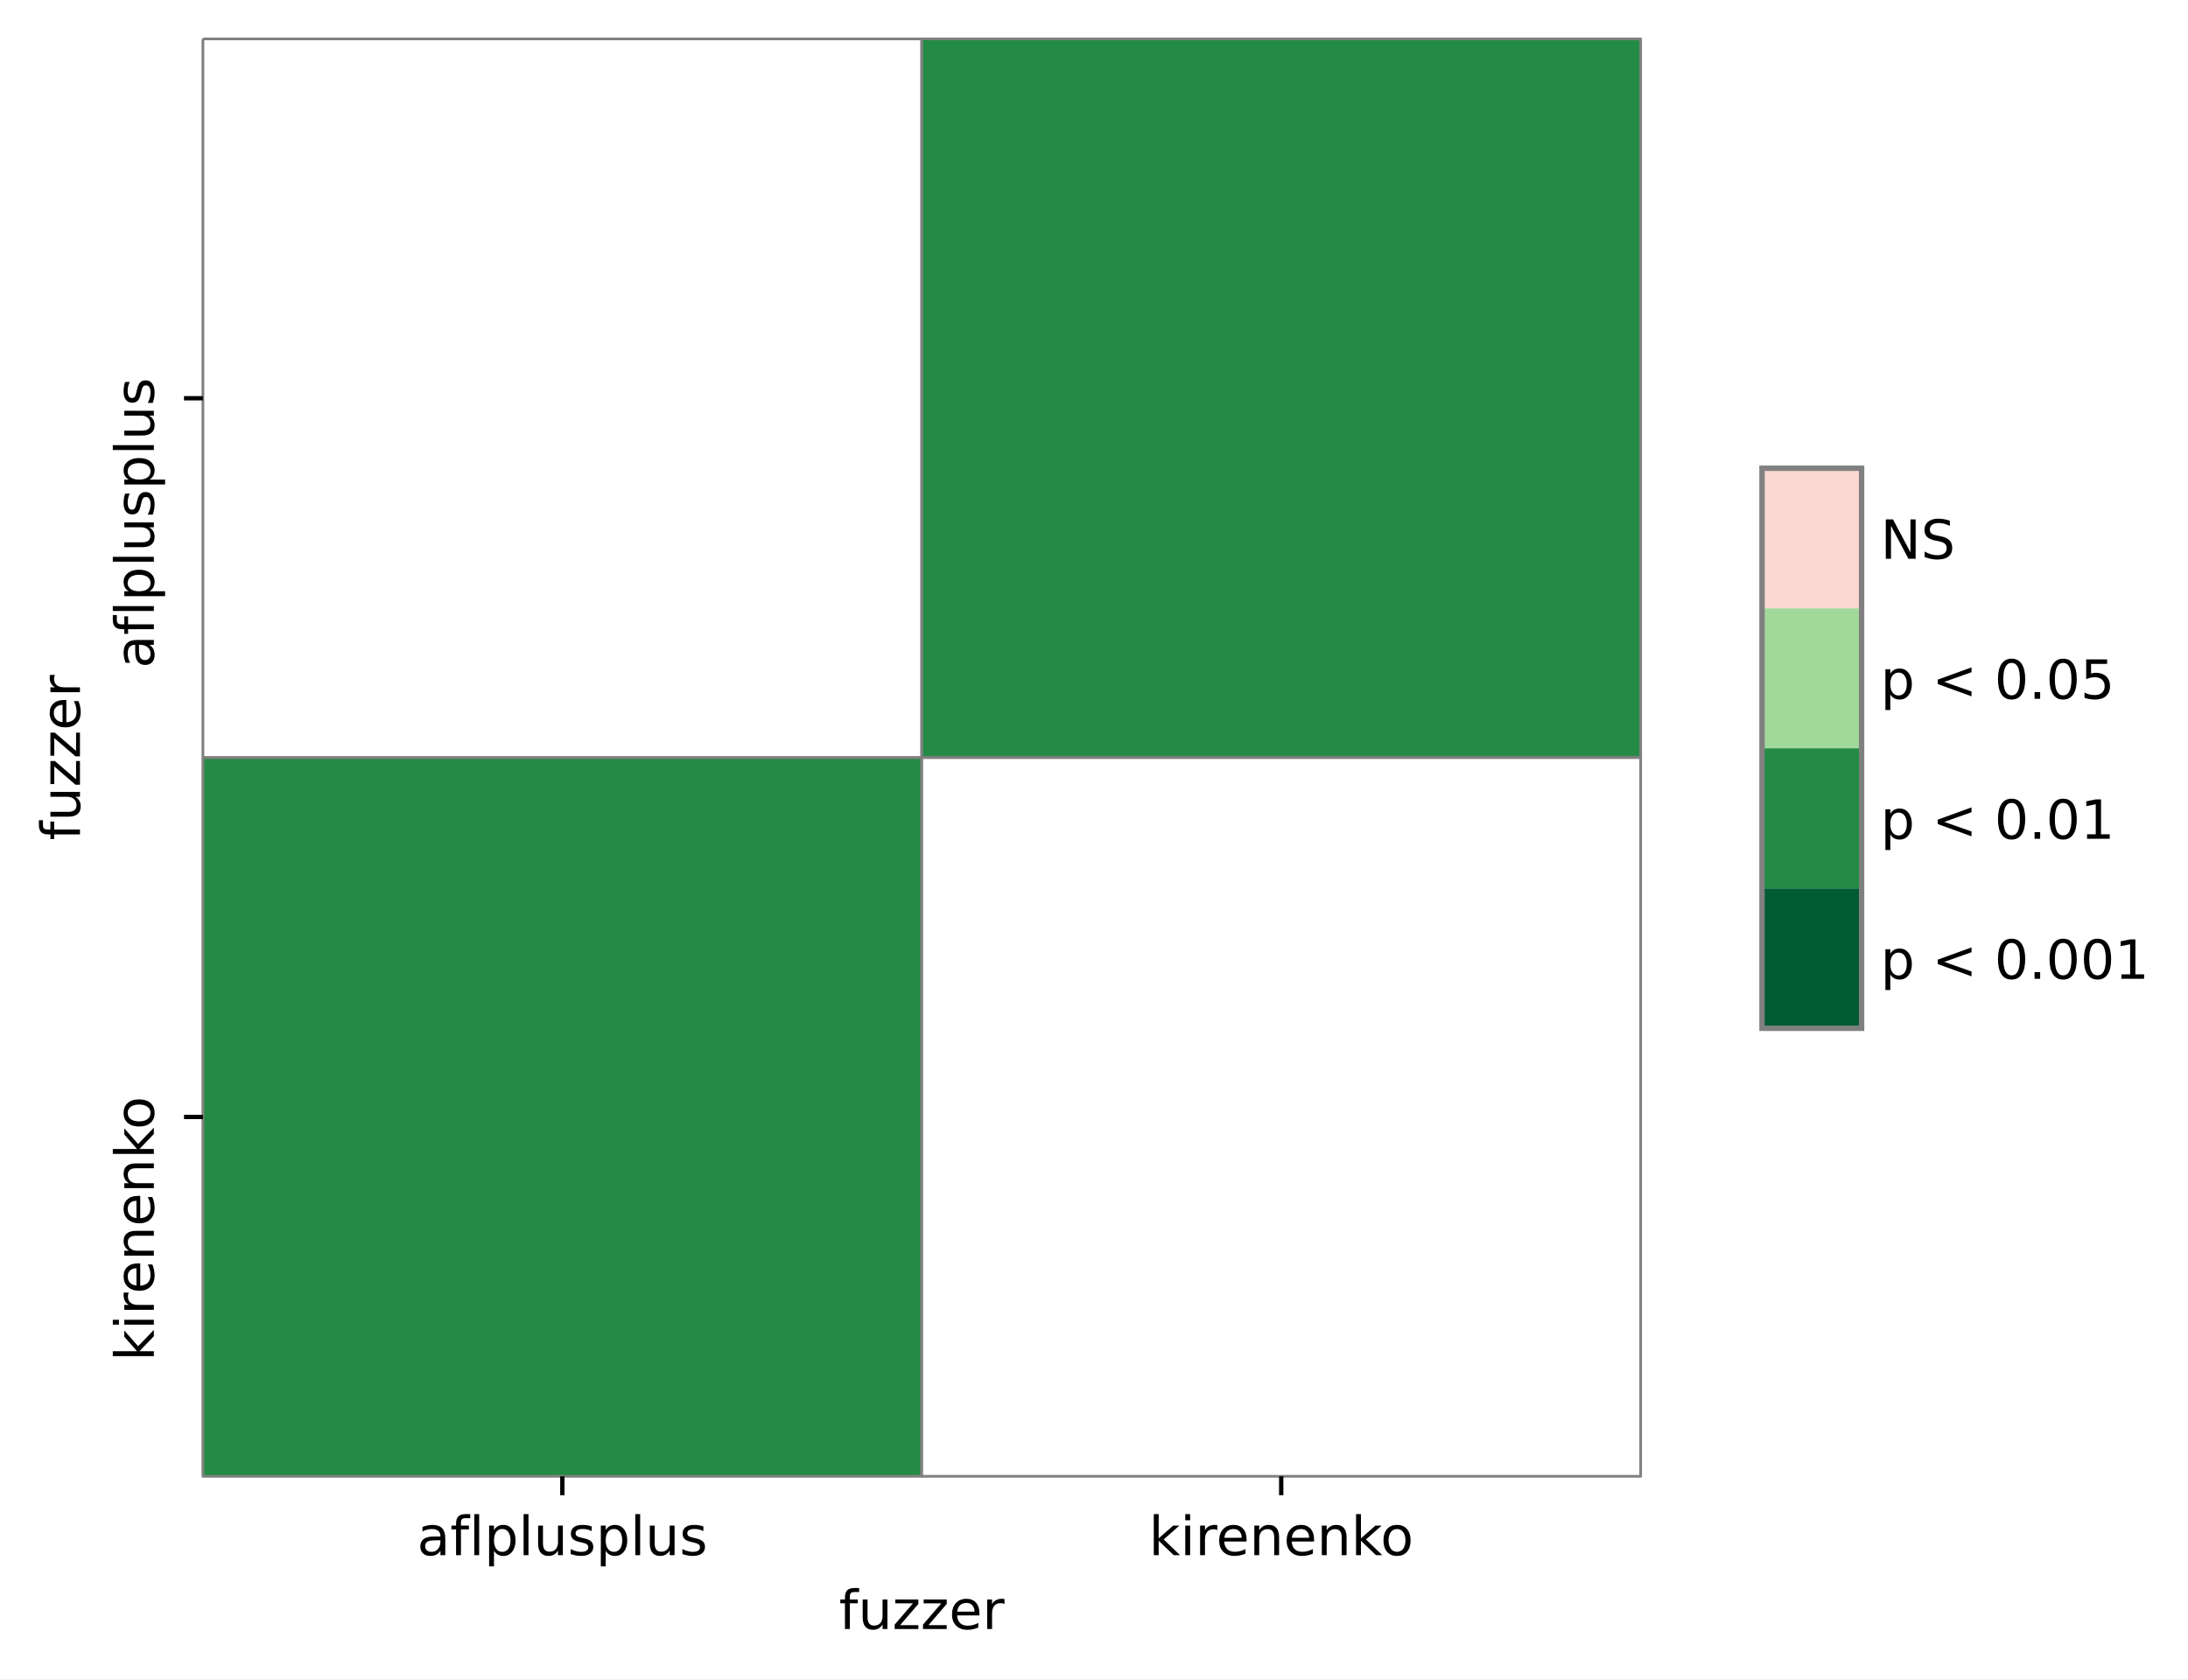
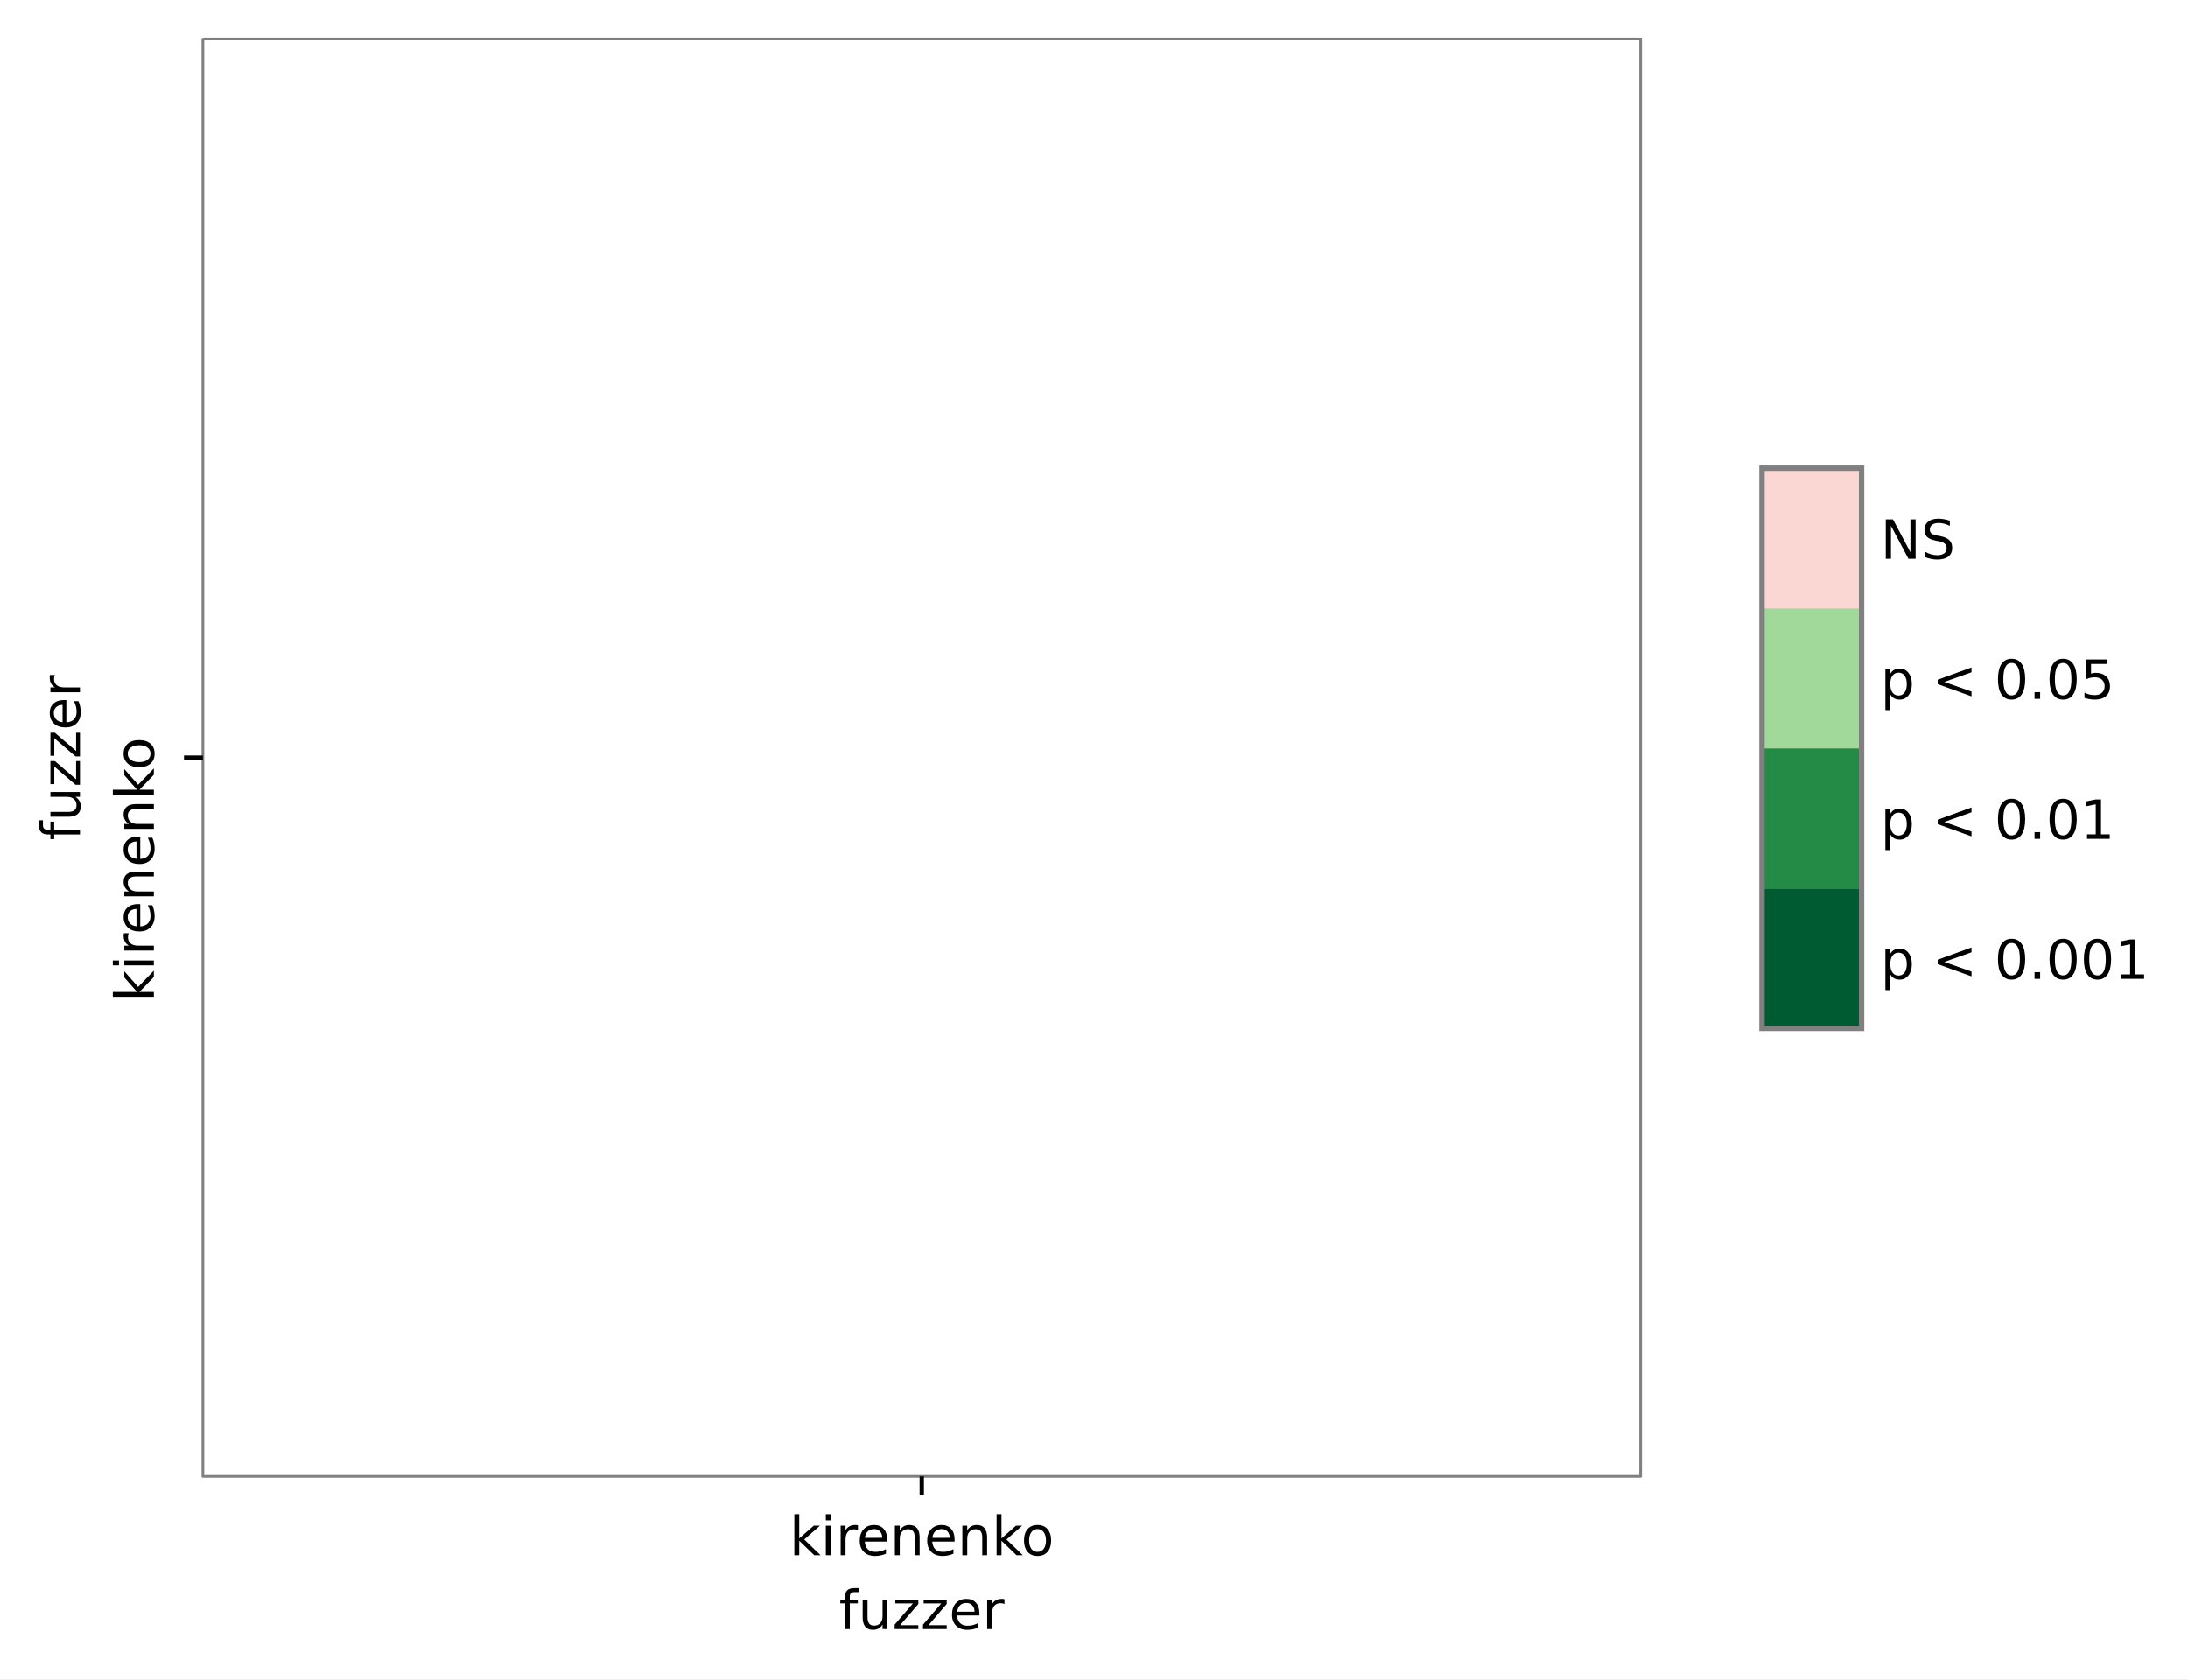
<svg xmlns="http://www.w3.org/2000/svg" xmlns:xlink="http://www.w3.org/1999/xlink" height="310.868pt" version="1.1" viewBox="0 0 404.977 310.868" width="404.977pt">
  <defs>
    <style type="text/css">*{stroke-linecap:butt;stroke-linejoin:round;}</style>
  </defs>
  <g id="figure_1">
    <g id="patch_1">
      <path d="M 0 310.868  L 404.977 310.868  L 404.977 0  L 0 0  z " style="fill:#ffffff;" />
    </g>
    <g id="axes_1">
      <g id="patch_2">
        <path d="M 37.556 273.312  L 303.668 273.312  L 303.668 7.2  L 37.556 7.2  z " style="fill:#ffffff;" />
      </g>
      <g id="QuadMesh_1">
-         <path d="M 37.556 7.2  L 170.612 7.2  L 170.612 140.256  L 37.556 140.256  L 37.556 7.2  " style="fill:#ffffff;stroke:#808080;stroke-width:0.5;" />
-         <path d="M 170.612 7.2  L 303.668 7.2  L 303.668 140.256  L 170.612 140.256  L 170.612 7.2  " style="fill:#238b45;stroke:#808080;stroke-width:0.5;" />
-         <path d="M 37.556 140.256  L 170.612 140.256  L 170.612 273.312  L 37.556 273.312  L 37.556 140.256  " style="fill:#238b45;stroke:#808080;stroke-width:0.5;" />
-         <path d="M 170.612 140.256  L 303.668 140.256  L 303.668 273.312  L 170.612 273.312  L 170.612 140.256  " style="fill:#ffffff;stroke:#808080;stroke-width:0.5;" />
+         <path d="M 37.556 7.2  L 303.668 7.2  L 303.668 273.312  L 37.556 273.312  L 37.556 7.2  " style="fill:#ffffff;stroke:#808080;stroke-width:0.5;" />
      </g>
      <g id="matplotlib.axis_1">
        <g id="xtick_1">
          <g id="line2d_1">
            <defs>
-               <path d="M 0 0  L 0 3.5  " id="mc874658eee" style="stroke:#000000;stroke-width:0.8;" />
+               <path d="M 0 0  L 0 3.5  " id="m690f82dbf1" style="stroke:#000000;stroke-width:0.8;" />
            </defs>
            <g>
-               <use style="stroke:#000000;stroke-width:0.8;" x="104.084" xlink:href="#mc874658eee" y="273.312" />
+               <use style="stroke:#000000;stroke-width:0.8;" x="170.612" xlink:href="#m690f82dbf1" y="273.312" />
            </g>
          </g>
          <g id="text_1">
-             <g transform="translate(77.19753 287.9104)scale(0.1 -0.1)">
-               <defs>
-                 <path d="M 34.281 27.484  Q 23.391 27.484 19.188 25  Q 14.984 22.516 14.984 16.5  Q 14.984 11.719 18.141 8.906  Q 21.297 6.109 26.703 6.109  Q 34.188 6.109 38.703 11.406  Q 43.219 16.703 43.219 25.484  L 43.219 27.484  z M 52.203 31.203  L 52.203 0  L 43.219 0  L 43.219 8.297  Q 40.141 3.328 35.547 0.953  Q 30.953 -1.422 24.312 -1.422  Q 15.922 -1.422 10.953 3.297  Q 6 8.016 6 15.922  Q 6 25.141 12.172 29.828  Q 18.359 34.516 30.609 34.516  L 43.219 34.516  L 43.219 35.406  Q 43.219 41.609 39.141 45  Q 35.062 48.391 27.688 48.391  Q 23 48.391 18.547 47.266  Q 14.109 46.141 10.016 43.891  L 10.016 52.203  Q 14.938 54.109 19.578 55.047  Q 24.219 56 28.609 56  Q 40.484 56 46.344 49.844  Q 52.203 43.703 52.203 31.203  z " id="DejaVuSans-97" />
-                 <path d="M 37.109 75.984  L 37.109 68.5  L 28.516 68.5  Q 23.688 68.5 21.797 66.547  Q 19.922 64.594 19.922 59.516  L 19.922 54.688  L 34.719 54.688  L 34.719 47.703  L 19.922 47.703  L 19.922 0  L 10.891 0  L 10.891 47.703  L 2.297 47.703  L 2.297 54.688  L 10.891 54.688  L 10.891 58.5  Q 10.891 67.625 15.141 71.797  Q 19.391 75.984 28.609 75.984  z " id="DejaVuSans-102" />
-                 <path d="M 9.422 75.984  L 18.406 75.984  L 18.406 0  L 9.422 0  z " id="DejaVuSans-108" />
-                 <path d="M 18.109 8.203  L 18.109 -20.797  L 9.078 -20.797  L 9.078 54.688  L 18.109 54.688  L 18.109 46.391  Q 20.953 51.266 25.266 53.625  Q 29.594 56 35.594 56  Q 45.562 56 51.781 48.094  Q 58.016 40.188 58.016 27.297  Q 58.016 14.406 51.781 6.484  Q 45.562 -1.422 35.594 -1.422  Q 29.594 -1.422 25.266 0.953  Q 20.953 3.328 18.109 8.203  z M 48.688 27.297  Q 48.688 37.203 44.609 42.844  Q 40.531 48.484 33.406 48.484  Q 26.266 48.484 22.188 42.844  Q 18.109 37.203 18.109 27.297  Q 18.109 17.391 22.188 11.75  Q 26.266 6.109 33.406 6.109  Q 40.531 6.109 44.609 11.75  Q 48.688 17.391 48.688 27.297  z " id="DejaVuSans-112" />
-                 <path d="M 8.5 21.578  L 8.5 54.688  L 17.484 54.688  L 17.484 21.922  Q 17.484 14.156 20.5 10.266  Q 23.531 6.391 29.594 6.391  Q 36.859 6.391 41.078 11.031  Q 45.312 15.672 45.312 23.688  L 45.312 54.688  L 54.297 54.688  L 54.297 0  L 45.312 0  L 45.312 8.406  Q 42.047 3.422 37.719 1  Q 33.406 -1.422 27.688 -1.422  Q 18.266 -1.422 13.375 4.438  Q 8.5 10.297 8.5 21.578  z M 31.109 56  z " id="DejaVuSans-117" />
-                 <path d="M 44.281 53.078  L 44.281 44.578  Q 40.484 46.531 36.375 47.5  Q 32.281 48.484 27.875 48.484  Q 21.188 48.484 17.844 46.438  Q 14.5 44.391 14.5 40.281  Q 14.5 37.156 16.891 35.375  Q 19.281 33.594 26.516 31.984  L 29.594 31.297  Q 39.156 29.25 43.188 25.516  Q 47.219 21.781 47.219 15.094  Q 47.219 7.469 41.188 3.016  Q 35.156 -1.422 24.609 -1.422  Q 20.219 -1.422 15.453 -0.562  Q 10.688 0.297 5.422 2  L 5.422 11.281  Q 10.406 8.688 15.234 7.391  Q 20.062 6.109 24.812 6.109  Q 31.156 6.109 34.562 8.281  Q 37.984 10.453 37.984 14.406  Q 37.984 18.062 35.516 20.016  Q 33.062 21.969 24.703 23.781  L 21.578 24.516  Q 13.234 26.266 9.516 29.906  Q 5.812 33.547 5.812 39.891  Q 5.812 47.609 11.281 51.797  Q 16.75 56 26.812 56  Q 31.781 56 36.172 55.266  Q 40.578 54.547 44.281 53.078  z " id="DejaVuSans-115" />
-               </defs>
-               <use xlink:href="#DejaVuSans-97" />
-               <use x="61.279" xlink:href="#DejaVuSans-102" />
-               <use x="96.484" xlink:href="#DejaVuSans-108" />
-               <use x="124.268" xlink:href="#DejaVuSans-112" />
-               <use x="187.744" xlink:href="#DejaVuSans-108" />
-               <use x="215.527" xlink:href="#DejaVuSans-117" />
-               <use x="278.906" xlink:href="#DejaVuSans-115" />
-               <use x="331.006" xlink:href="#DejaVuSans-112" />
-               <use x="394.482" xlink:href="#DejaVuSans-108" />
-               <use x="422.266" xlink:href="#DejaVuSans-117" />
-               <use x="485.645" xlink:href="#DejaVuSans-115" />
-             </g>
-           </g>
-         </g>
-         <g id="xtick_2">
-           <g id="line2d_2">
-             <g>
-               <use style="stroke:#000000;stroke-width:0.8;" x="237.14" xlink:href="#mc874658eee" y="273.312" />
-             </g>
-           </g>
-           <g id="text_2">
-             <g transform="translate(212.6488 287.9104)scale(0.1 -0.1)">
+             <g transform="translate(146.1208 287.9104)scale(0.1 -0.1)">
              <defs>
                <path d="M 9.078 75.984  L 18.109 75.984  L 18.109 31.109  L 44.922 54.688  L 56.391 54.688  L 27.391 29.109  L 57.625 0  L 45.906 0  L 18.109 26.703  L 18.109 0  L 9.078 0  z " id="DejaVuSans-107" />
                <path d="M 9.422 54.688  L 18.406 54.688  L 18.406 0  L 9.422 0  z M 9.422 75.984  L 18.406 75.984  L 18.406 64.594  L 9.422 64.594  z " id="DejaVuSans-105" />
                <path d="M 41.109 46.297  Q 39.594 47.172 37.812 47.578  Q 36.031 48 33.891 48  Q 26.266 48 22.188 43.047  Q 18.109 38.094 18.109 28.812  L 18.109 0  L 9.078 0  L 9.078 54.688  L 18.109 54.688  L 18.109 46.188  Q 20.953 51.172 25.484 53.578  Q 30.031 56 36.531 56  Q 37.453 56 38.578 55.875  Q 39.703 55.766 41.062 55.516  z " id="DejaVuSans-114" />
                <path d="M 56.203 29.594  L 56.203 25.203  L 14.891 25.203  Q 15.484 15.922 20.484 11.062  Q 25.484 6.203 34.422 6.203  Q 39.594 6.203 44.453 7.469  Q 49.312 8.734 54.109 11.281  L 54.109 2.781  Q 49.266 0.734 44.188 -0.344  Q 39.109 -1.422 33.891 -1.422  Q 20.797 -1.422 13.156 6.188  Q 5.516 13.812 5.516 26.812  Q 5.516 40.234 12.766 48.109  Q 20.016 56 32.328 56  Q 43.359 56 49.781 48.891  Q 56.203 41.797 56.203 29.594  z M 47.219 32.234  Q 47.125 39.594 43.094 43.984  Q 39.062 48.391 32.422 48.391  Q 24.906 48.391 20.391 44.141  Q 15.875 39.891 15.188 32.172  z " id="DejaVuSans-101" />
                <path d="M 54.891 33.016  L 54.891 0  L 45.906 0  L 45.906 32.719  Q 45.906 40.484 42.875 44.328  Q 39.844 48.188 33.797 48.188  Q 26.516 48.188 22.312 43.547  Q 18.109 38.922 18.109 30.906  L 18.109 0  L 9.078 0  L 9.078 54.688  L 18.109 54.688  L 18.109 46.188  Q 21.344 51.125 25.703 53.562  Q 30.078 56 35.797 56  Q 45.219 56 50.047 50.172  Q 54.891 44.344 54.891 33.016  z " id="DejaVuSans-110" />
                <path d="M 30.609 48.391  Q 23.391 48.391 19.188 42.75  Q 14.984 37.109 14.984 27.297  Q 14.984 17.484 19.156 11.844  Q 23.344 6.203 30.609 6.203  Q 37.797 6.203 41.984 11.859  Q 46.188 17.531 46.188 27.297  Q 46.188 37.016 41.984 42.703  Q 37.797 48.391 30.609 48.391  z M 30.609 56  Q 42.328 56 49.016 48.375  Q 55.719 40.766 55.719 27.297  Q 55.719 13.875 49.016 6.219  Q 42.328 -1.422 30.609 -1.422  Q 18.844 -1.422 12.172 6.219  Q 5.516 13.875 5.516 27.297  Q 5.516 40.766 12.172 48.375  Q 18.844 56 30.609 56  z " id="DejaVuSans-111" />
              </defs>
              <use xlink:href="#DejaVuSans-107" />
              <use x="57.91" xlink:href="#DejaVuSans-105" />
              <use x="85.693" xlink:href="#DejaVuSans-114" />
              <use x="124.557" xlink:href="#DejaVuSans-101" />
              <use x="186.08" xlink:href="#DejaVuSans-110" />
              <use x="249.459" xlink:href="#DejaVuSans-101" />
              <use x="310.982" xlink:href="#DejaVuSans-110" />
              <use x="374.361" xlink:href="#DejaVuSans-107" />
              <use x="428.646" xlink:href="#DejaVuSans-111" />
            </g>
          </g>
        </g>
-         <g id="text_3">
+         <g id="text_2">
          <g transform="translate(155.3029 301.5886)scale(0.1 -0.1)">
            <defs>
+               <path d="M 37.109 75.984  L 37.109 68.5  L 28.516 68.5  Q 23.688 68.5 21.797 66.547  Q 19.922 64.594 19.922 59.516  L 19.922 54.688  L 34.719 54.688  L 34.719 47.703  L 19.922 47.703  L 19.922 0  L 10.891 0  L 10.891 47.703  L 2.297 47.703  L 2.297 54.688  L 10.891 54.688  L 10.891 58.5  Q 10.891 67.625 15.141 71.797  Q 19.391 75.984 28.609 75.984  z " id="DejaVuSans-102" />
+               <path d="M 8.5 21.578  L 8.5 54.688  L 17.484 54.688  L 17.484 21.922  Q 17.484 14.156 20.5 10.266  Q 23.531 6.391 29.594 6.391  Q 36.859 6.391 41.078 11.031  Q 45.312 15.672 45.312 23.688  L 45.312 54.688  L 54.297 54.688  L 54.297 0  L 45.312 0  L 45.312 8.406  Q 42.047 3.422 37.719 1  Q 33.406 -1.422 27.688 -1.422  Q 18.266 -1.422 13.375 4.438  Q 8.5 10.297 8.5 21.578  z M 31.109 56  z " id="DejaVuSans-117" />
              <path d="M 5.516 54.688  L 48.188 54.688  L 48.188 46.484  L 14.406 7.172  L 48.188 7.172  L 48.188 0  L 4.297 0  L 4.297 8.203  L 38.094 47.516  L 5.516 47.516  z " id="DejaVuSans-122" />
            </defs>
            <use xlink:href="#DejaVuSans-102" />
            <use x="35.205" xlink:href="#DejaVuSans-117" />
            <use x="98.584" xlink:href="#DejaVuSans-122" />
            <use x="151.074" xlink:href="#DejaVuSans-122" />
            <use x="203.564" xlink:href="#DejaVuSans-101" />
            <use x="265.088" xlink:href="#DejaVuSans-114" />
          </g>
        </g>
      </g>
      <g id="matplotlib.axis_2">
        <g id="ytick_1">
-           <g id="line2d_3">
+           <g id="line2d_2">
            <defs>
-               <path d="M 0 0  L -3.5 0  " id="m1fdaad45b3" style="stroke:#000000;stroke-width:0.8;" />
+               <path d="M 0 0  L -3.5 0  " id="me7df2fa249" style="stroke:#000000;stroke-width:0.8;" />
            </defs>
            <g>
-               <use style="stroke:#000000;stroke-width:0.8;" x="37.556" xlink:href="#m1fdaad45b3" y="73.728" />
+               <use style="stroke:#000000;stroke-width:0.8;" x="37.556" xlink:href="#me7df2fa249" y="140.256" />
            </g>
          </g>
-           <g id="text_4">
-             <g transform="translate(28.47656 123.7022)rotate(-90)scale(0.1 -0.1)">
-               <use xlink:href="#DejaVuSans-97" />
-               <use x="61.279" xlink:href="#DejaVuSans-102" />
-               <use x="96.484" xlink:href="#DejaVuSans-108" />
-               <use x="124.268" xlink:href="#DejaVuSans-112" />
-               <use x="187.744" xlink:href="#DejaVuSans-108" />
-               <use x="215.527" xlink:href="#DejaVuSans-117" />
-               <use x="278.906" xlink:href="#DejaVuSans-115" />
-               <use x="331.006" xlink:href="#DejaVuSans-112" />
-               <use x="394.482" xlink:href="#DejaVuSans-108" />
-               <use x="422.266" xlink:href="#DejaVuSans-117" />
-               <use x="485.645" xlink:href="#DejaVuSans-115" />
-             </g>
-           </g>
-         </g>
-         <g id="ytick_2">
-           <g id="line2d_4">
-             <g>
-               <use style="stroke:#000000;stroke-width:0.8;" x="37.556" xlink:href="#m1fdaad45b3" y="206.784" />
-             </g>
-           </g>
-           <g id="text_5">
-             <g transform="translate(28.47656 251.9676)rotate(-90)scale(0.1 -0.1)">
+           <g id="text_3">
+             <g transform="translate(28.47656 185.4396)rotate(-90)scale(0.1 -0.1)">
              <use xlink:href="#DejaVuSans-107" />
              <use x="57.91" xlink:href="#DejaVuSans-105" />
              <use x="85.693" xlink:href="#DejaVuSans-114" />
              <use x="124.557" xlink:href="#DejaVuSans-101" />
              <use x="186.08" xlink:href="#DejaVuSans-110" />
              <use x="249.459" xlink:href="#DejaVuSans-101" />
              <use x="310.982" xlink:href="#DejaVuSans-110" />
              <use x="374.361" xlink:href="#DejaVuSans-107" />
              <use x="428.646" xlink:href="#DejaVuSans-111" />
            </g>
          </g>
        </g>
-         <g id="text_6">
+         <g id="text_4">
          <g transform="translate(14.79844 155.5654)rotate(-90)scale(0.1 -0.1)">
            <use xlink:href="#DejaVuSans-102" />
            <use x="35.205" xlink:href="#DejaVuSans-117" />
            <use x="98.584" xlink:href="#DejaVuSans-122" />
            <use x="151.074" xlink:href="#DejaVuSans-122" />
            <use x="203.564" xlink:href="#DejaVuSans-101" />
            <use x="265.088" xlink:href="#DejaVuSans-114" />
          </g>
        </g>
      </g>
    </g>
    <g id="axes_2">
      <g id="patch_3">
-         <path clip-path="url(#p2fa5a347d1)" d="M 326.132 190.368  L 326.132 164.448  L 326.132 112.608  L 326.132 86.688  L 344.564 86.688  L 344.564 112.608  L 344.564 164.448  L 344.564 190.368  z " style="fill:#ffffff;stroke:#ffffff;stroke-linejoin:miter;stroke-width:0.01;" />
+         <path clip-path="url(#pa7fce02348)" d="M 326.132 190.368  L 326.132 164.448  L 326.132 112.608  L 326.132 86.688  L 344.564 86.688  L 344.564 112.608  L 344.564 164.448  L 344.564 190.368  z " style="fill:#ffffff;stroke:#ffffff;stroke-linejoin:miter;stroke-width:0.01;" />
      </g>
      <g id="QuadMesh_2">
-         <path clip-path="url(#p2fa5a347d1)" d="M 326.132 190.368  L 344.564 190.368  L 344.564 164.448  L 326.132 164.448  L 326.132 190.368  " style="fill:#005a32;" />
-         <path clip-path="url(#p2fa5a347d1)" d="M 326.132 164.448  L 344.564 164.448  L 344.564 138.528  L 326.132 138.528  L 326.132 164.448  " style="fill:#238b45;" />
-         <path clip-path="url(#p2fa5a347d1)" d="M 326.132 138.528  L 344.564 138.528  L 344.564 112.608  L 326.132 112.608  L 326.132 138.528  " style="fill:#a1d99b;" />
-         <path clip-path="url(#p2fa5a347d1)" d="M 326.132 112.608  L 344.564 112.608  L 344.564 86.688  L 326.132 86.688  L 326.132 112.608  " style="fill:#fbd7d4;" />
+         <path clip-path="url(#pa7fce02348)" d="M 326.132 190.368  L 344.564 190.368  L 344.564 164.448  L 326.132 164.448  L 326.132 190.368  " style="fill:#005a32;" />
+         <path clip-path="url(#pa7fce02348)" d="M 326.132 164.448  L 344.564 164.448  L 344.564 138.528  L 326.132 138.528  L 326.132 164.448  " style="fill:#238b45;" />
+         <path clip-path="url(#pa7fce02348)" d="M 326.132 138.528  L 344.564 138.528  L 344.564 112.608  L 326.132 112.608  L 326.132 138.528  " style="fill:#a1d99b;" />
+         <path clip-path="url(#pa7fce02348)" d="M 326.132 112.608  L 344.564 112.608  L 344.564 86.688  L 326.132 86.688  L 326.132 112.608  " style="fill:#fbd7d4;" />
      </g>
      <g id="matplotlib.axis_3" />
      <g id="matplotlib.axis_4">
-         <g id="ytick_3">
-           <g id="line2d_5" />
-           <g id="text_7">
+         <g id="ytick_2">
+           <g id="line2d_3" />
+           <g id="text_5">
            <g transform="translate(348.0643 181.2072)scale(0.1 -0.1)">
              <defs>
+                 <path d="M 18.109 8.203  L 18.109 -20.797  L 9.078 -20.797  L 9.078 54.688  L 18.109 54.688  L 18.109 46.391  Q 20.953 51.266 25.266 53.625  Q 29.594 56 35.594 56  Q 45.562 56 51.781 48.094  Q 58.016 40.188 58.016 27.297  Q 58.016 14.406 51.781 6.484  Q 45.562 -1.422 35.594 -1.422  Q 29.594 -1.422 25.266 0.953  Q 20.953 3.328 18.109 8.203  z M 48.688 27.297  Q 48.688 37.203 44.609 42.844  Q 40.531 48.484 33.406 48.484  Q 26.266 48.484 22.188 42.844  Q 18.109 37.203 18.109 27.297  Q 18.109 17.391 22.188 11.75  Q 26.266 6.109 33.406 6.109  Q 40.531 6.109 44.609 11.75  Q 48.688 17.391 48.688 27.297  z " id="DejaVuSans-112" />
                <path id="DejaVuSans-32" />
                <path d="M 73.188 49.219  L 22.797 31.297  L 73.188 13.484  L 73.188 4.594  L 10.594 27.297  L 10.594 35.406  L 73.188 58.109  z " id="DejaVuSans-60" />
                <path d="M 31.781 66.406  Q 24.172 66.406 20.328 58.906  Q 16.5 51.422 16.5 36.375  Q 16.5 21.391 20.328 13.891  Q 24.172 6.391 31.781 6.391  Q 39.453 6.391 43.281 13.891  Q 47.125 21.391 47.125 36.375  Q 47.125 51.422 43.281 58.906  Q 39.453 66.406 31.781 66.406  z M 31.781 74.219  Q 44.047 74.219 50.516 64.516  Q 56.984 54.828 56.984 36.375  Q 56.984 17.969 50.516 8.266  Q 44.047 -1.422 31.781 -1.422  Q 19.531 -1.422 13.062 8.266  Q 6.594 17.969 6.594 36.375  Q 6.594 54.828 13.062 64.516  Q 19.531 74.219 31.781 74.219  z " id="DejaVuSans-48" />
                <path d="M 10.688 12.406  L 21 12.406  L 21 0  L 10.688 0  z " id="DejaVuSans-46" />
                <path d="M 12.406 8.297  L 28.516 8.297  L 28.516 63.922  L 10.984 60.406  L 10.984 69.391  L 28.422 72.906  L 38.281 72.906  L 38.281 8.297  L 54.391 8.297  L 54.391 0  L 12.406 0  z " id="DejaVuSans-49" />
              </defs>
              <use xlink:href="#DejaVuSans-112" />
              <use x="63.477" xlink:href="#DejaVuSans-32" />
              <use x="95.264" xlink:href="#DejaVuSans-60" />
              <use x="179.053" xlink:href="#DejaVuSans-32" />
              <use x="210.84" xlink:href="#DejaVuSans-48" />
              <use x="274.463" xlink:href="#DejaVuSans-46" />
              <use x="306.25" xlink:href="#DejaVuSans-48" />
              <use x="369.873" xlink:href="#DejaVuSans-48" />
              <use x="433.496" xlink:href="#DejaVuSans-49" />
            </g>
          </g>
        </g>
-         <g id="ytick_4">
-           <g id="line2d_6" />
-           <g id="text_8">
+         <g id="ytick_3">
+           <g id="line2d_4" />
+           <g id="text_6">
            <g transform="translate(348.0643 155.2872)scale(0.1 -0.1)">
              <use xlink:href="#DejaVuSans-112" />
              <use x="63.477" xlink:href="#DejaVuSans-32" />
              <use x="95.264" xlink:href="#DejaVuSans-60" />
              <use x="179.053" xlink:href="#DejaVuSans-32" />
              <use x="210.84" xlink:href="#DejaVuSans-48" />
              <use x="274.463" xlink:href="#DejaVuSans-46" />
              <use x="306.25" xlink:href="#DejaVuSans-48" />
              <use x="369.873" xlink:href="#DejaVuSans-49" />
            </g>
          </g>
        </g>
-         <g id="ytick_5">
-           <g id="line2d_7" />
-           <g id="text_9">
+         <g id="ytick_4">
+           <g id="line2d_5" />
+           <g id="text_7">
            <g transform="translate(348.0643 129.3672)scale(0.1 -0.1)">
              <defs>
                <path d="M 10.797 72.906  L 49.516 72.906  L 49.516 64.594  L 19.828 64.594  L 19.828 46.734  Q 21.969 47.469 24.109 47.828  Q 26.266 48.188 28.422 48.188  Q 40.625 48.188 47.75 41.5  Q 54.891 34.812 54.891 23.391  Q 54.891 11.625 47.562 5.094  Q 40.234 -1.422 26.906 -1.422  Q 22.312 -1.422 17.547 -0.641  Q 12.797 0.141 7.719 1.703  L 7.719 11.625  Q 12.109 9.234 16.797 8.062  Q 21.484 6.891 26.703 6.891  Q 35.156 6.891 40.078 11.328  Q 45.016 15.766 45.016 23.391  Q 45.016 31 40.078 35.438  Q 35.156 39.891 26.703 39.891  Q 22.75 39.891 18.812 39.016  Q 14.891 38.141 10.797 36.281  z " id="DejaVuSans-53" />
              </defs>
              <use xlink:href="#DejaVuSans-112" />
              <use x="63.477" xlink:href="#DejaVuSans-32" />
              <use x="95.264" xlink:href="#DejaVuSans-60" />
              <use x="179.053" xlink:href="#DejaVuSans-32" />
              <use x="210.84" xlink:href="#DejaVuSans-48" />
              <use x="274.463" xlink:href="#DejaVuSans-46" />
              <use x="306.25" xlink:href="#DejaVuSans-48" />
              <use x="369.873" xlink:href="#DejaVuSans-53" />
            </g>
          </g>
        </g>
-         <g id="ytick_6">
-           <g id="line2d_8" />
-           <g id="text_10">
+         <g id="ytick_5">
+           <g id="line2d_6" />
+           <g id="text_8">
            <g transform="translate(348.0643 103.4472)scale(0.1 -0.1)">
              <defs>
                <path d="M 9.812 72.906  L 23.094 72.906  L 55.422 11.922  L 55.422 72.906  L 64.984 72.906  L 64.984 0  L 51.703 0  L 19.391 60.984  L 19.391 0  L 9.812 0  z " id="DejaVuSans-78" />
                <path d="M 53.516 70.516  L 53.516 60.891  Q 47.906 63.578 42.922 64.891  Q 37.938 66.219 33.297 66.219  Q 25.25 66.219 20.875 63.094  Q 16.5 59.969 16.5 54.203  Q 16.5 49.359 19.406 46.891  Q 22.312 44.438 30.422 42.922  L 36.375 41.703  Q 47.406 39.594 52.656 34.297  Q 57.906 29 57.906 20.125  Q 57.906 9.516 50.797 4.047  Q 43.703 -1.422 29.984 -1.422  Q 24.812 -1.422 18.969 -0.25  Q 13.141 0.922 6.891 3.219  L 6.891 13.375  Q 12.891 10.016 18.656 8.297  Q 24.422 6.594 29.984 6.594  Q 38.422 6.594 43.016 9.906  Q 47.609 13.234 47.609 19.391  Q 47.609 24.75 44.312 27.781  Q 41.016 30.812 33.5 32.328  L 27.484 33.5  Q 16.453 35.688 11.516 40.375  Q 6.594 45.062 6.594 53.422  Q 6.594 63.094 13.406 68.656  Q 20.219 74.219 32.172 74.219  Q 37.312 74.219 42.625 73.281  Q 47.953 72.359 53.516 70.516  z " id="DejaVuSans-83" />
              </defs>
              <use xlink:href="#DejaVuSans-78" />
              <use x="74.805" xlink:href="#DejaVuSans-83" />
            </g>
          </g>
        </g>
      </g>
      <g id="patch_4">
        <path d="M 326.132 190.368  L 326.132 164.448  L 326.132 112.608  L 326.132 86.688  L 344.564 86.688  L 344.564 112.608  L 344.564 164.448  L 344.564 190.368  z " style="fill:none;stroke:#808080;stroke-linejoin:miter;" />
      </g>
    </g>
  </g>
  <defs>
-     <clipPath id="p2fa5a347d1">
+     <clipPath id="pa7fce02348">
      <rect height="103.68" width="18.432" x="326.132" y="86.688" />
    </clipPath>
  </defs>
</svg>
